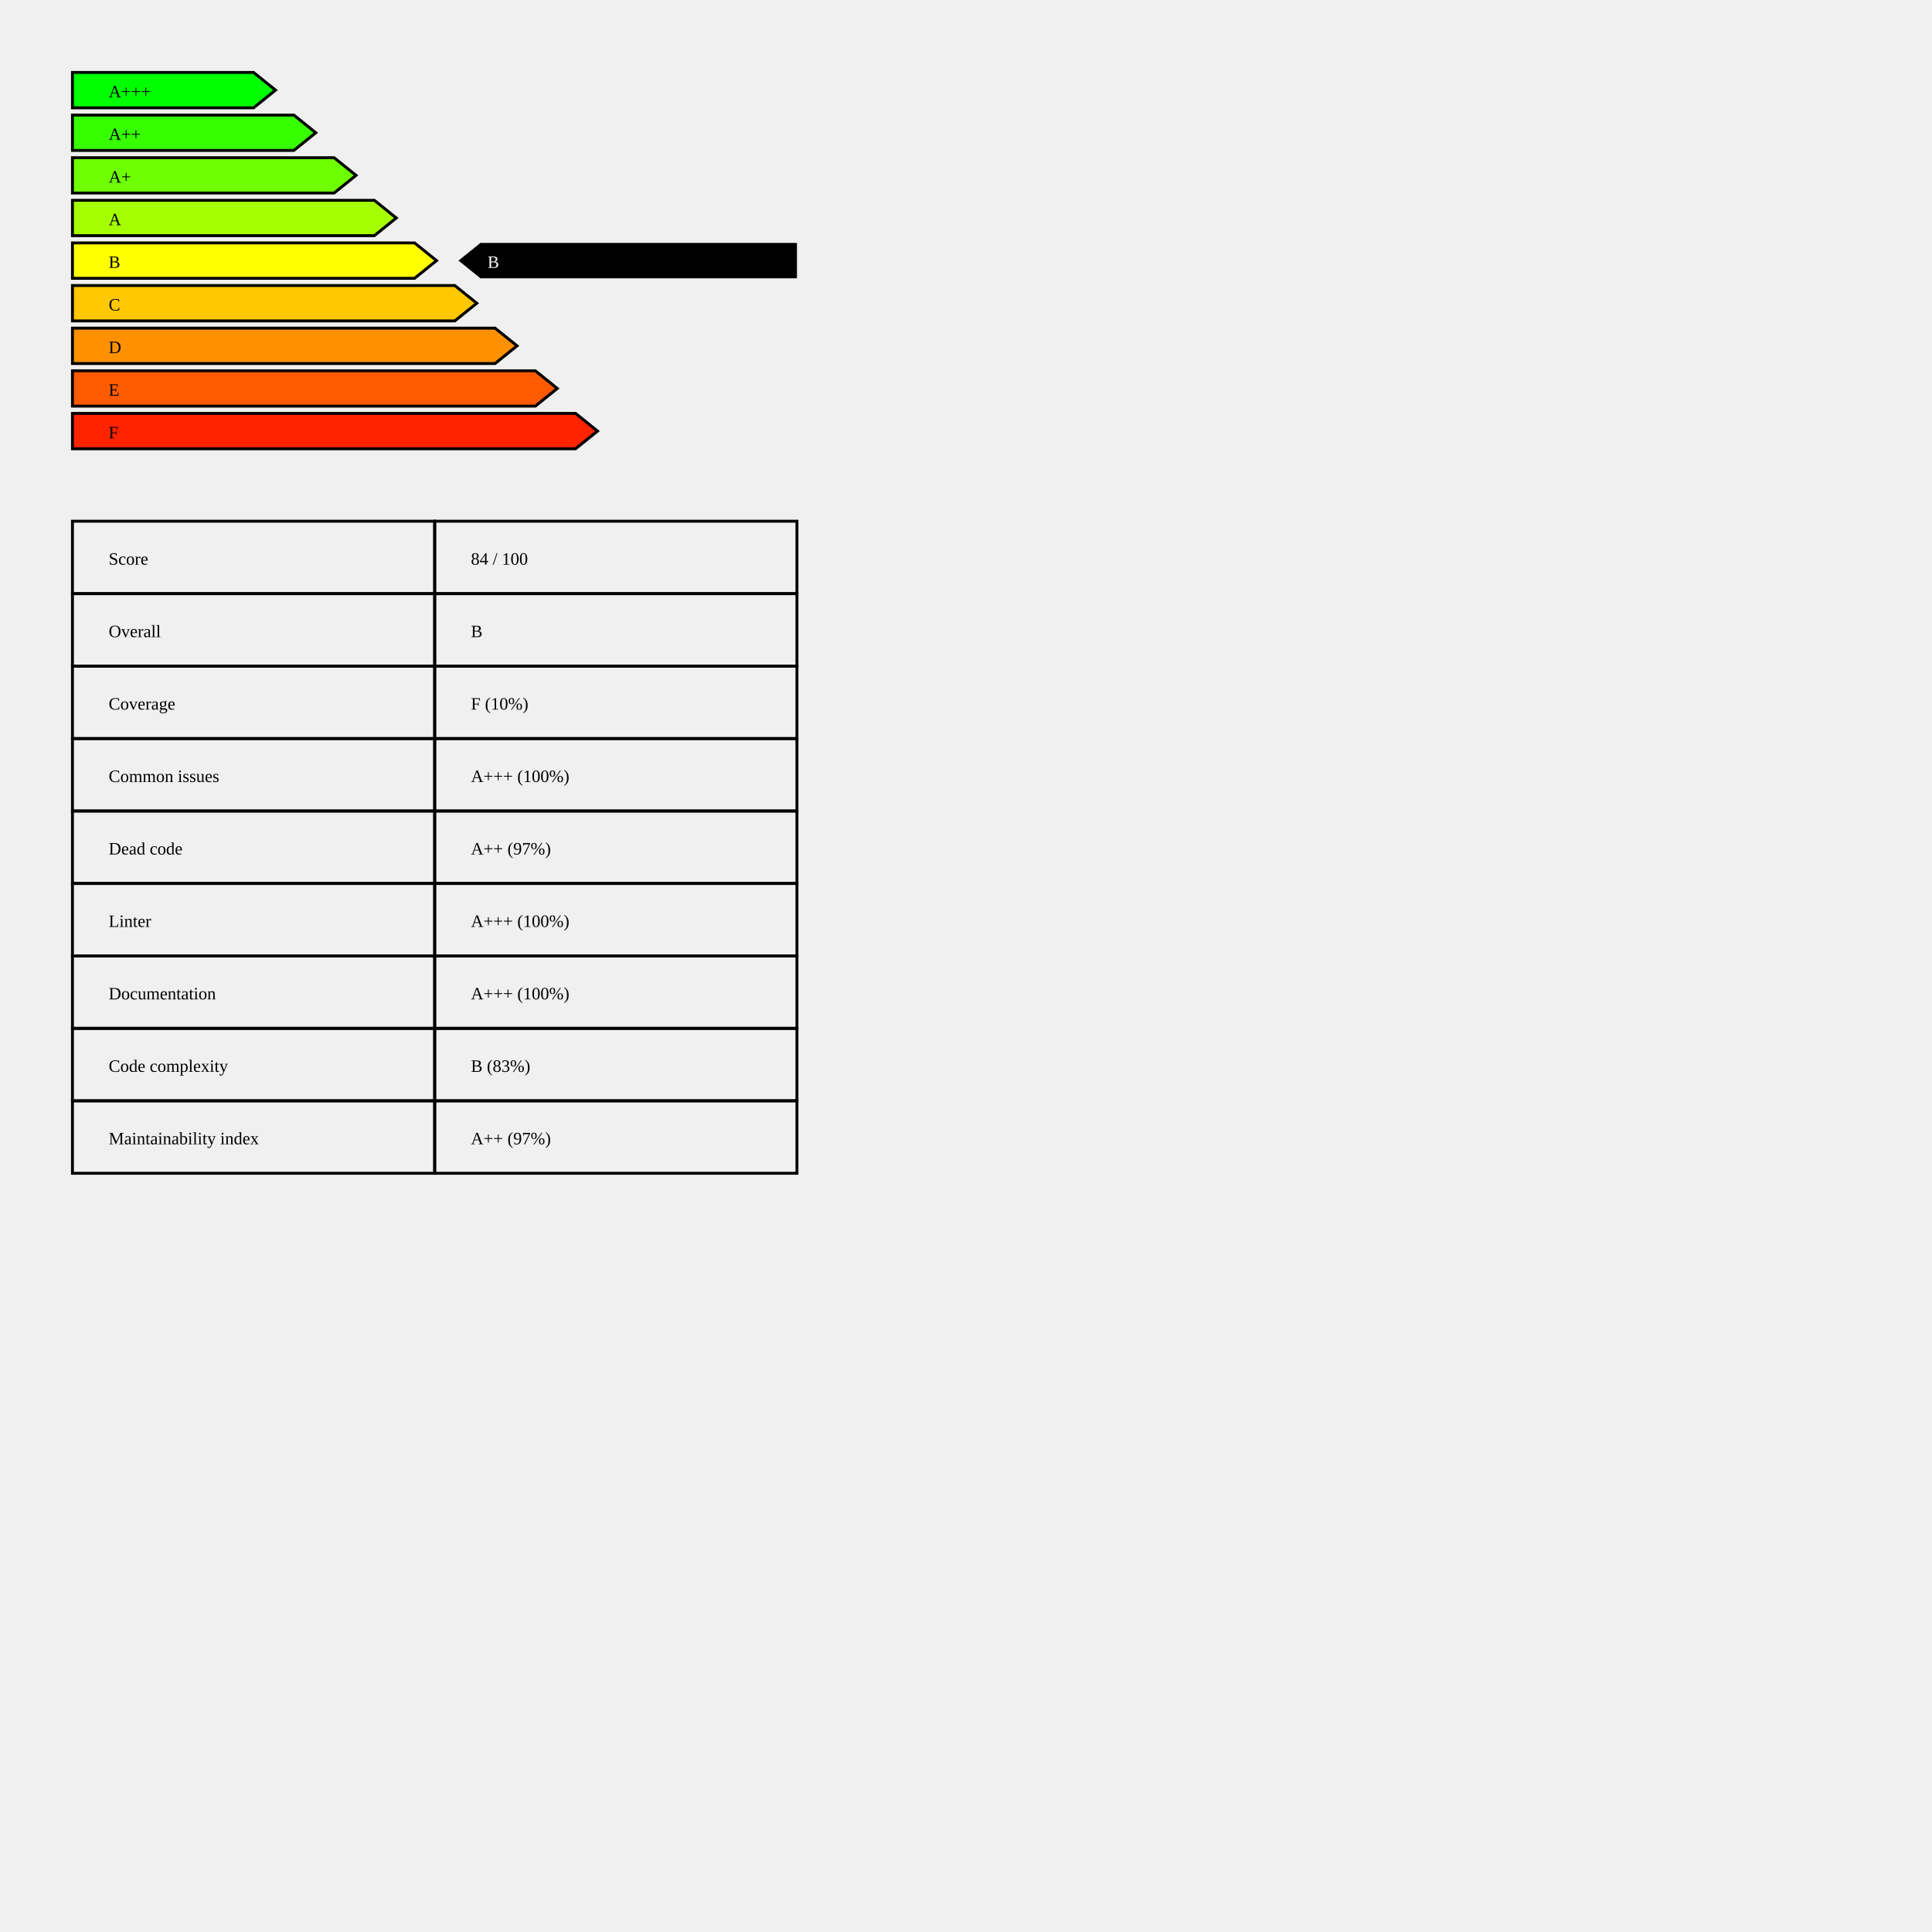
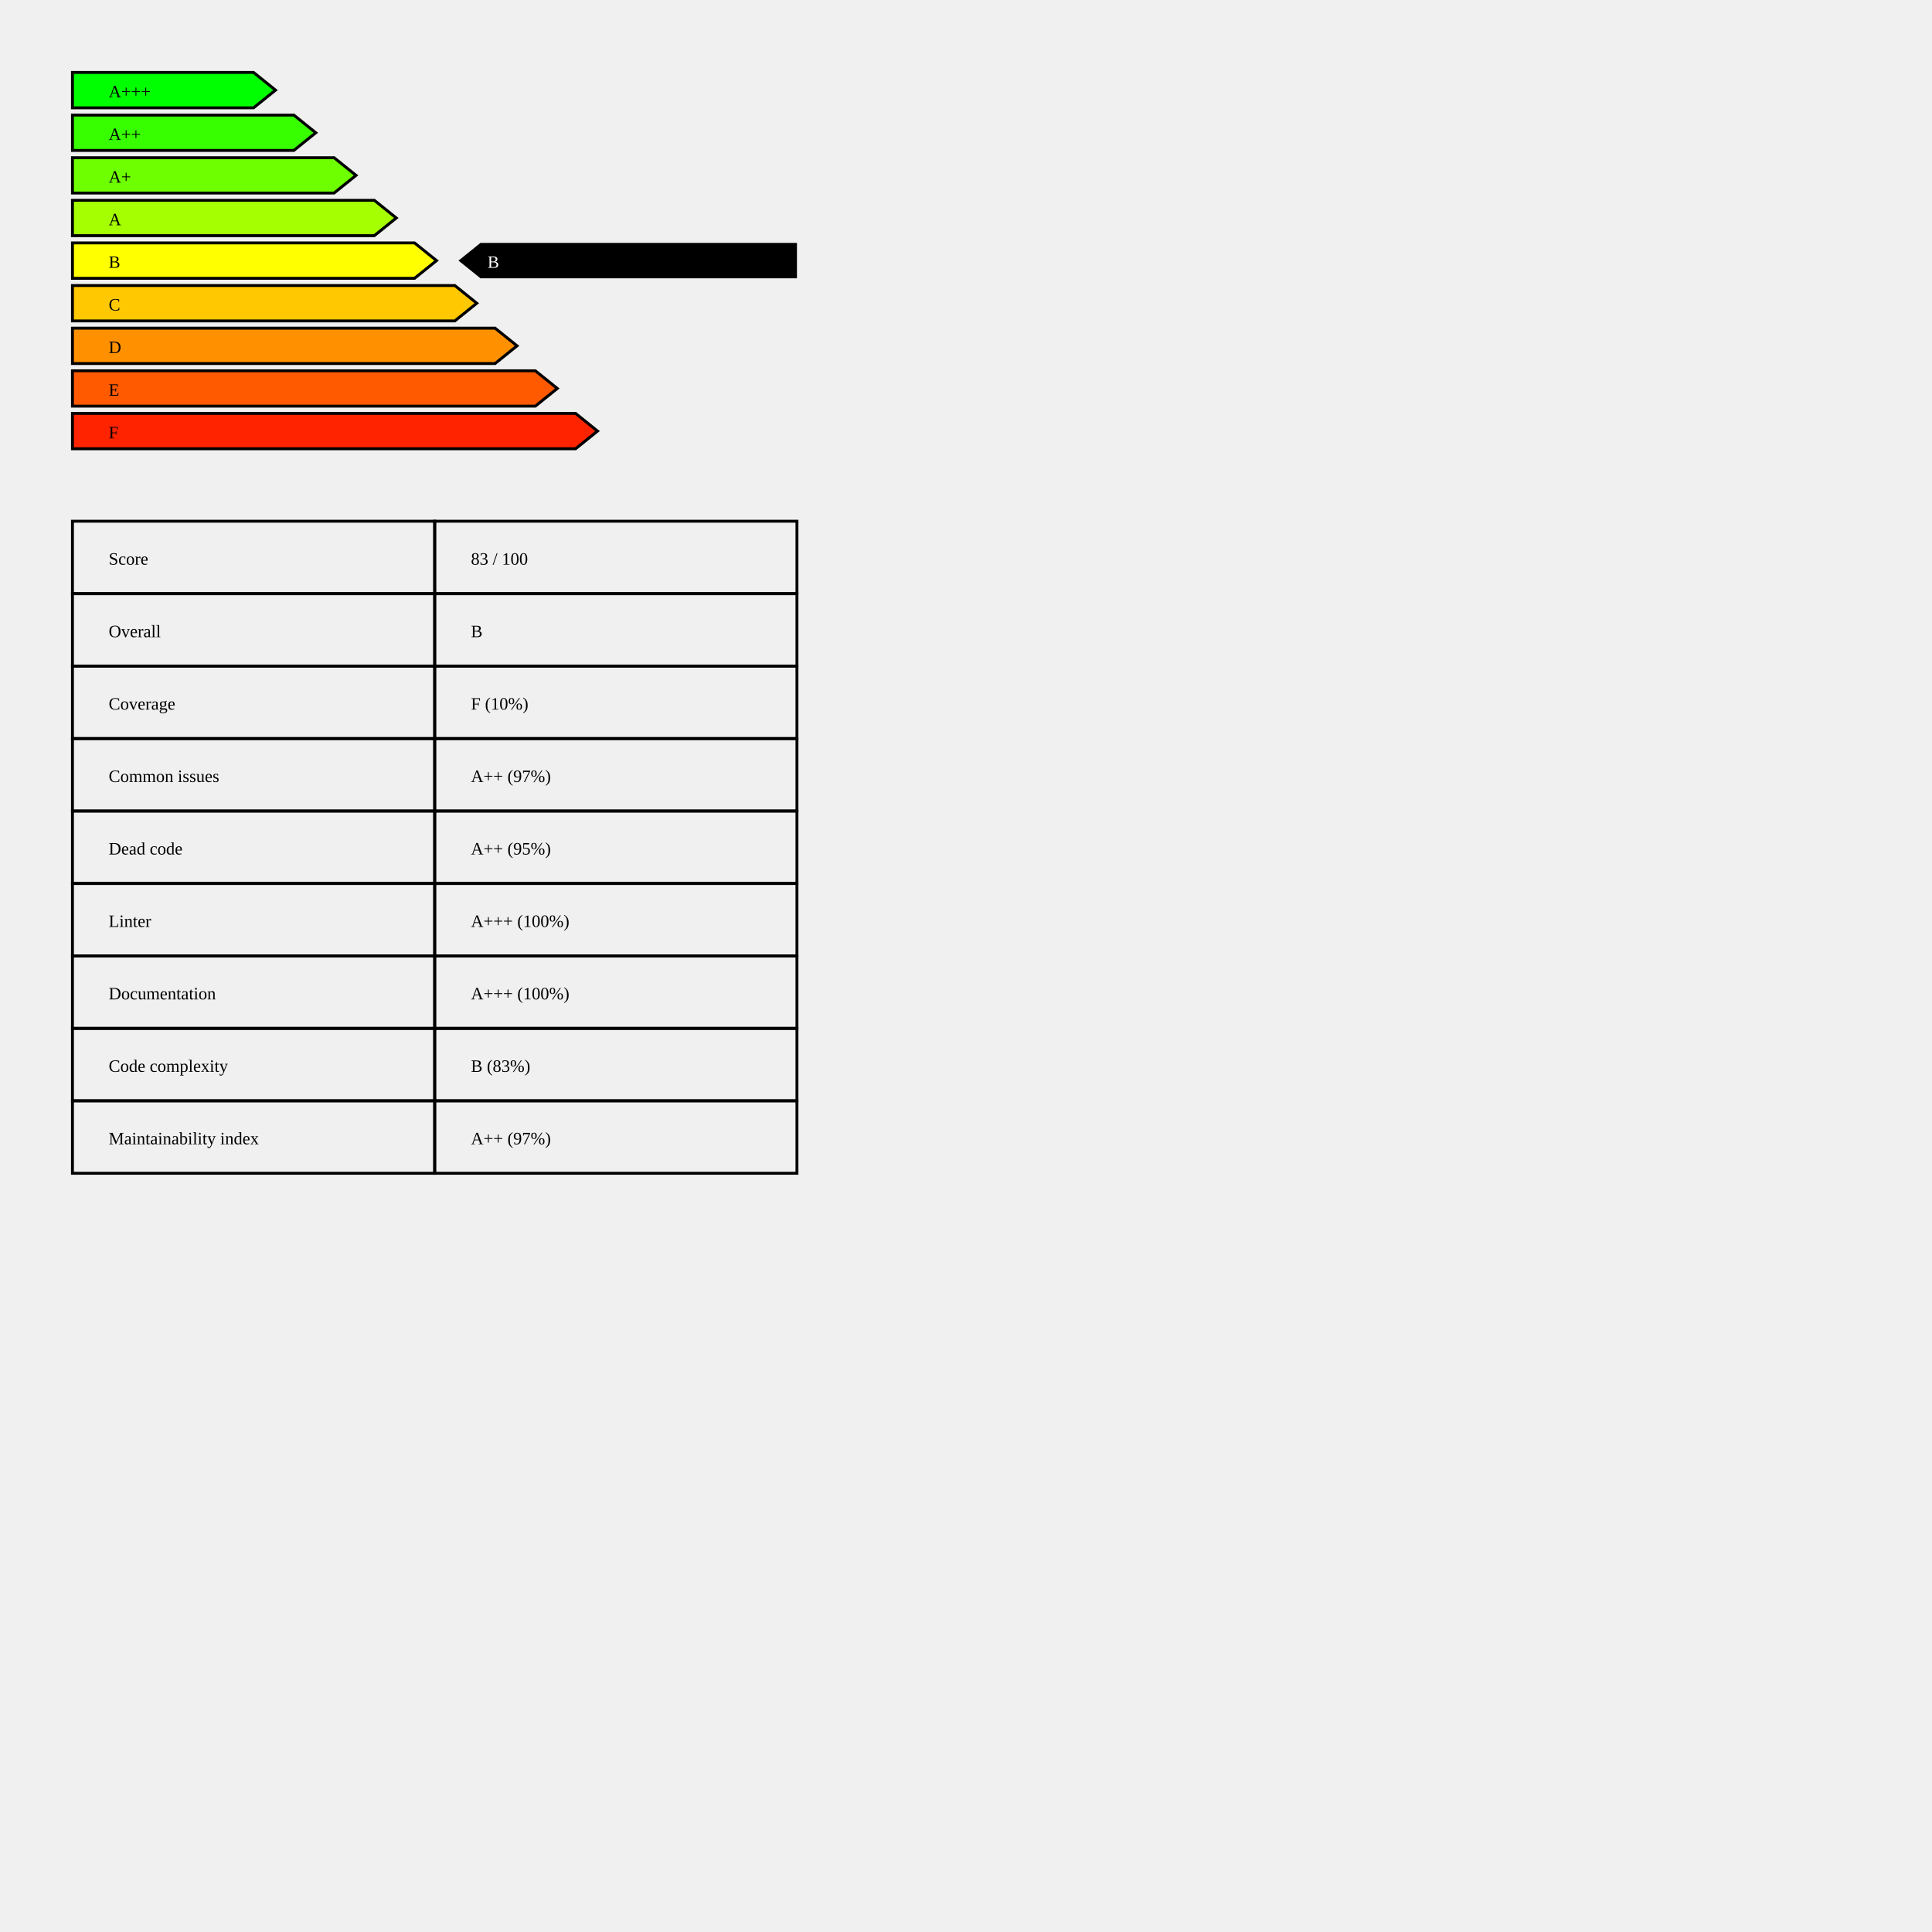
<svg xmlns="http://www.w3.org/2000/svg" baseProfile="full" height="1000pt" version="1.1" width="1000pt">
  <defs />
  <polygon points="50,50.0 175.0,50.0 190.152,62.206 175.0,74.412 50,74.412 50,50.0" style="fill:rgb(0 255 0);stroke:black;stroke-width:2;" />
  <text x="75.0" y="67.206">A+++</text>
  <polygon points="50,79.412 202.778,79.412 217.929,91.618 202.778,103.824 50,103.824 50,79.412" style="fill:rgb(55 255 0);stroke:black;stroke-width:2;" />
  <text x="75.0" y="96.618">A++</text>
  <polygon points="50,108.824 230.556,108.824 245.707,121.029 230.556,133.235 50,133.235 50,108.824" style="fill:rgb(110 255 0);stroke:black;stroke-width:2;" />
  <text x="75.0" y="126.029">A+</text>
  <polygon points="50,138.235 258.333,138.235 273.485,150.441 258.333,162.647 50,162.647 50,138.235" style="fill:rgb(165 255 0);stroke:black;stroke-width:2;" />
  <text x="75.0" y="155.441">A</text>
  <polygon points="50,167.647 286.111,167.647 301.263,179.853 286.111,192.059 50,192.059 50,167.647" style="fill:rgb(255 255 0);stroke:black;stroke-width:2;" />
  <text x="75.0" y="184.853">B</text>
  <polygon points="50,197.059 313.889,197.059 329.04,209.265 313.889,221.471 50,221.471 50,197.059" style="fill:rgb(255 200 0);stroke:black;stroke-width:2;" />
  <text x="75.0" y="214.265">C</text>
  <polygon points="50,226.471 341.667,226.471 356.818,238.676 341.667,250.882 50,250.882 50,226.471" style="fill:rgb(255 145 0);stroke:black;stroke-width:2;" />
  <text x="75.0" y="243.676">D</text>
  <polygon points="50,255.882 369.444,255.882 384.596,268.088 369.444,280.294 50,280.294 50,255.882" style="fill:rgb(255 90 0);stroke:black;stroke-width:2;" />
  <text x="75.0" y="273.088">E</text>
  <polygon points="50,285.294 397.222,285.294 412.374,297.5 397.222,309.706 50,309.706 50,285.294" style="fill:rgb(255 35 0);stroke:black;stroke-width:2;" />
  <text x="75.0" y="302.5">F</text>
  <polygon points="331.566,167.647 316.414,179.853 331.566,192.059 550,192.059 550,167.647" style="fill:black;" />
  <text fill="white" x="336.465" y="184.853">B</text>
  <text x="75.0" y="389.706">Score</text>
-   <text x="325.0" y="389.706">84 / 100</text>
+   <text x="325.0" y="389.706">83 / 100</text>
  <polygon points="50,359.706 300,359.706 300,409.706 50,409.706 50,359.706" style="fill:none; stroke:black;stroke-width:2;" />
  <polygon points="300,359.706 550,359.706 550,409.706 300,409.706 300,359.706" style="fill:none; stroke:black;stroke-width:2;" />
  <text x="75.0" y="439.706">Overall</text>
  <text x="325.0" y="439.706">B</text>
  <polygon points="50,409.706 300,409.706 300,459.706 50,459.706 50,409.706" style="fill:none; stroke:black;stroke-width:2;" />
  <polygon points="300,409.706 550,409.706 550,459.706 300,459.706 300,409.706" style="fill:none; stroke:black;stroke-width:2;" />
  <text x="75.0" y="489.706">Coverage</text>
  <text x="325.0" y="489.706">F  (10%)</text>
  <polygon points="50,459.706 300,459.706 300,509.706 50,509.706 50,459.706" style="fill:none; stroke:black;stroke-width:2;" />
  <polygon points="300,459.706 550,459.706 550,509.706 300,509.706 300,459.706" style="fill:none; stroke:black;stroke-width:2;" />
  <text x="75.0" y="539.706">Common issues</text>
-   <text x="325.0" y="539.706">A+++  (100%)</text>
+   <text x="325.0" y="539.706">A++  (97%)</text>
  <polygon points="50,509.706 300,509.706 300,559.706 50,559.706 50,509.706" style="fill:none; stroke:black;stroke-width:2;" />
  <polygon points="300,509.706 550,509.706 550,559.706 300,559.706 300,509.706" style="fill:none; stroke:black;stroke-width:2;" />
  <text x="75.0" y="589.706">Dead code</text>
-   <text x="325.0" y="589.706">A++  (97%)</text>
+   <text x="325.0" y="589.706">A++  (95%)</text>
  <polygon points="50,559.706 300,559.706 300,609.706 50,609.706 50,559.706" style="fill:none; stroke:black;stroke-width:2;" />
  <polygon points="300,559.706 550,559.706 550,609.706 300,609.706 300,559.706" style="fill:none; stroke:black;stroke-width:2;" />
  <text x="75.0" y="639.706">Linter</text>
  <text x="325.0" y="639.706">A+++  (100%)</text>
  <polygon points="50,609.706 300,609.706 300,659.706 50,659.706 50,609.706" style="fill:none; stroke:black;stroke-width:2;" />
  <polygon points="300,609.706 550,609.706 550,659.706 300,659.706 300,609.706" style="fill:none; stroke:black;stroke-width:2;" />
  <text x="75.0" y="689.706">Documentation</text>
  <text x="325.0" y="689.706">A+++  (100%)</text>
  <polygon points="50,659.706 300,659.706 300,709.706 50,709.706 50,659.706" style="fill:none; stroke:black;stroke-width:2;" />
  <polygon points="300,659.706 550,659.706 550,709.706 300,709.706 300,659.706" style="fill:none; stroke:black;stroke-width:2;" />
  <text x="75.0" y="739.706">Code complexity</text>
  <text x="325.0" y="739.706">B  (83%)</text>
  <polygon points="50,709.706 300,709.706 300,759.706 50,759.706 50,709.706" style="fill:none; stroke:black;stroke-width:2;" />
  <polygon points="300,709.706 550,709.706 550,759.706 300,759.706 300,709.706" style="fill:none; stroke:black;stroke-width:2;" />
  <text x="75.0" y="789.706">Maintainability index</text>
  <text x="325.0" y="789.706">A++  (97%)</text>
  <polygon points="50,759.706 300,759.706 300,809.706 50,809.706 50,759.706" style="fill:none; stroke:black;stroke-width:2;" />
  <polygon points="300,759.706 550,759.706 550,809.706 300,809.706 300,759.706" style="fill:none; stroke:black;stroke-width:2;" />
</svg>
